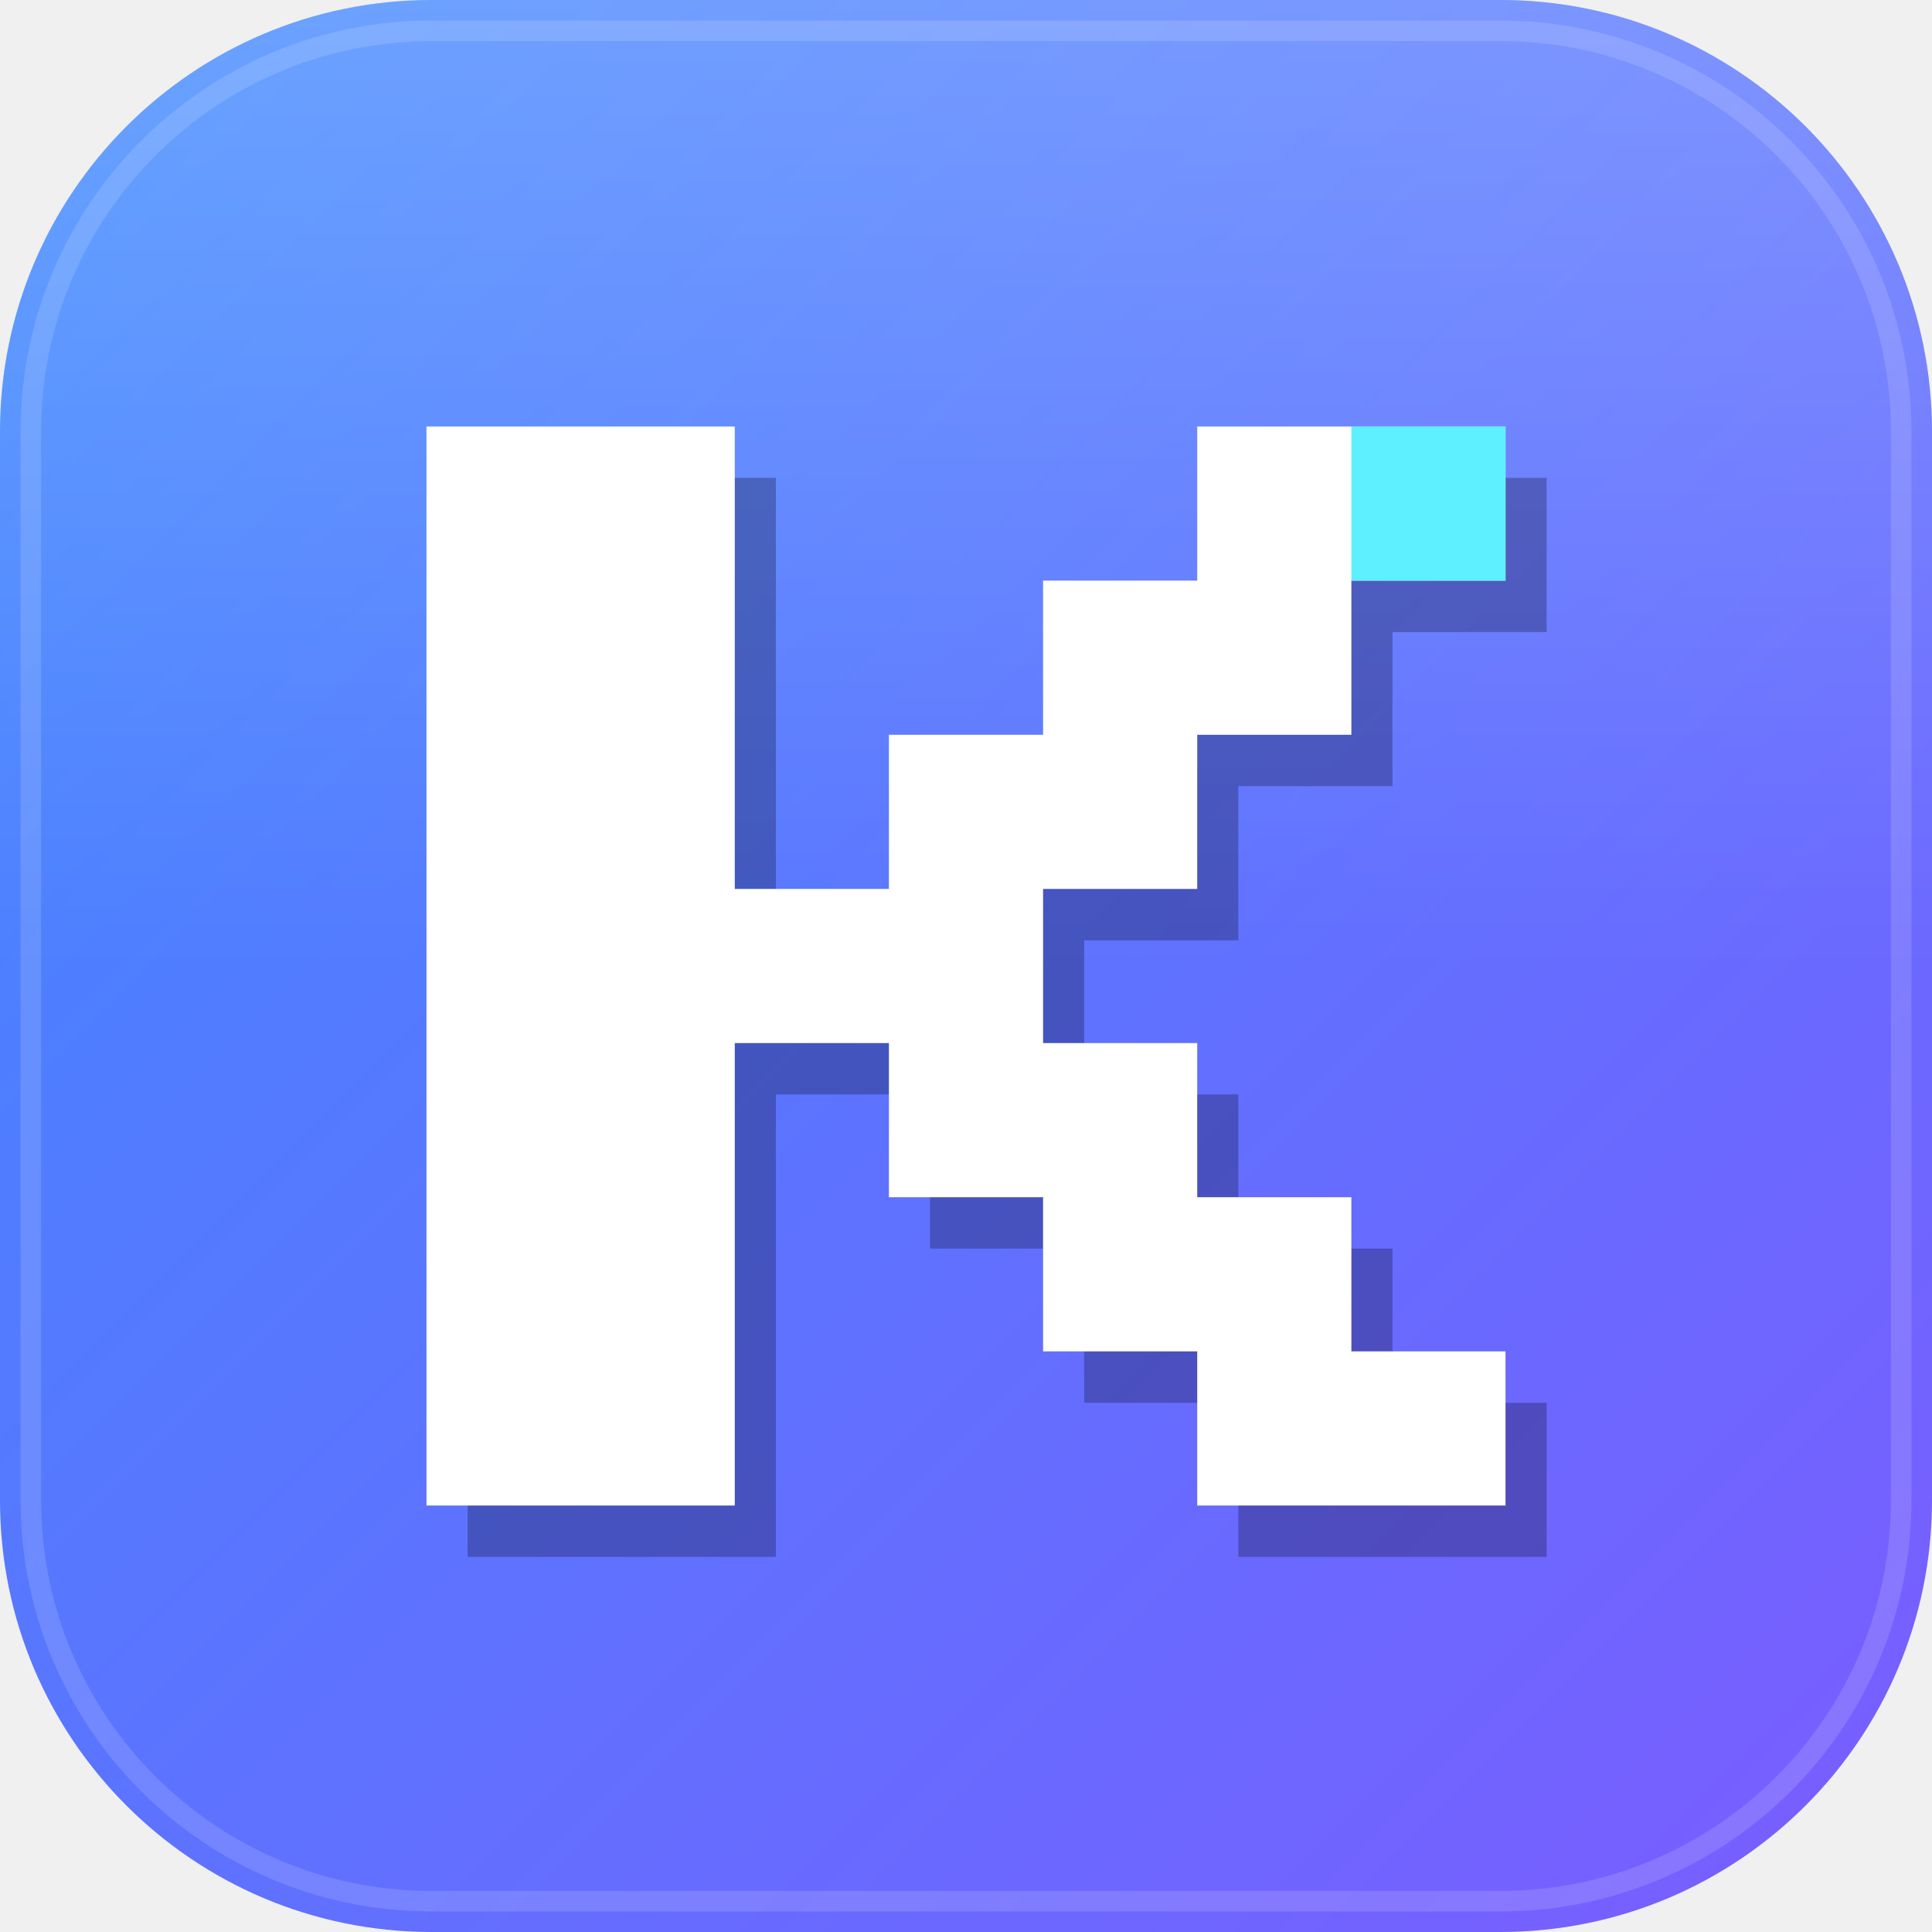
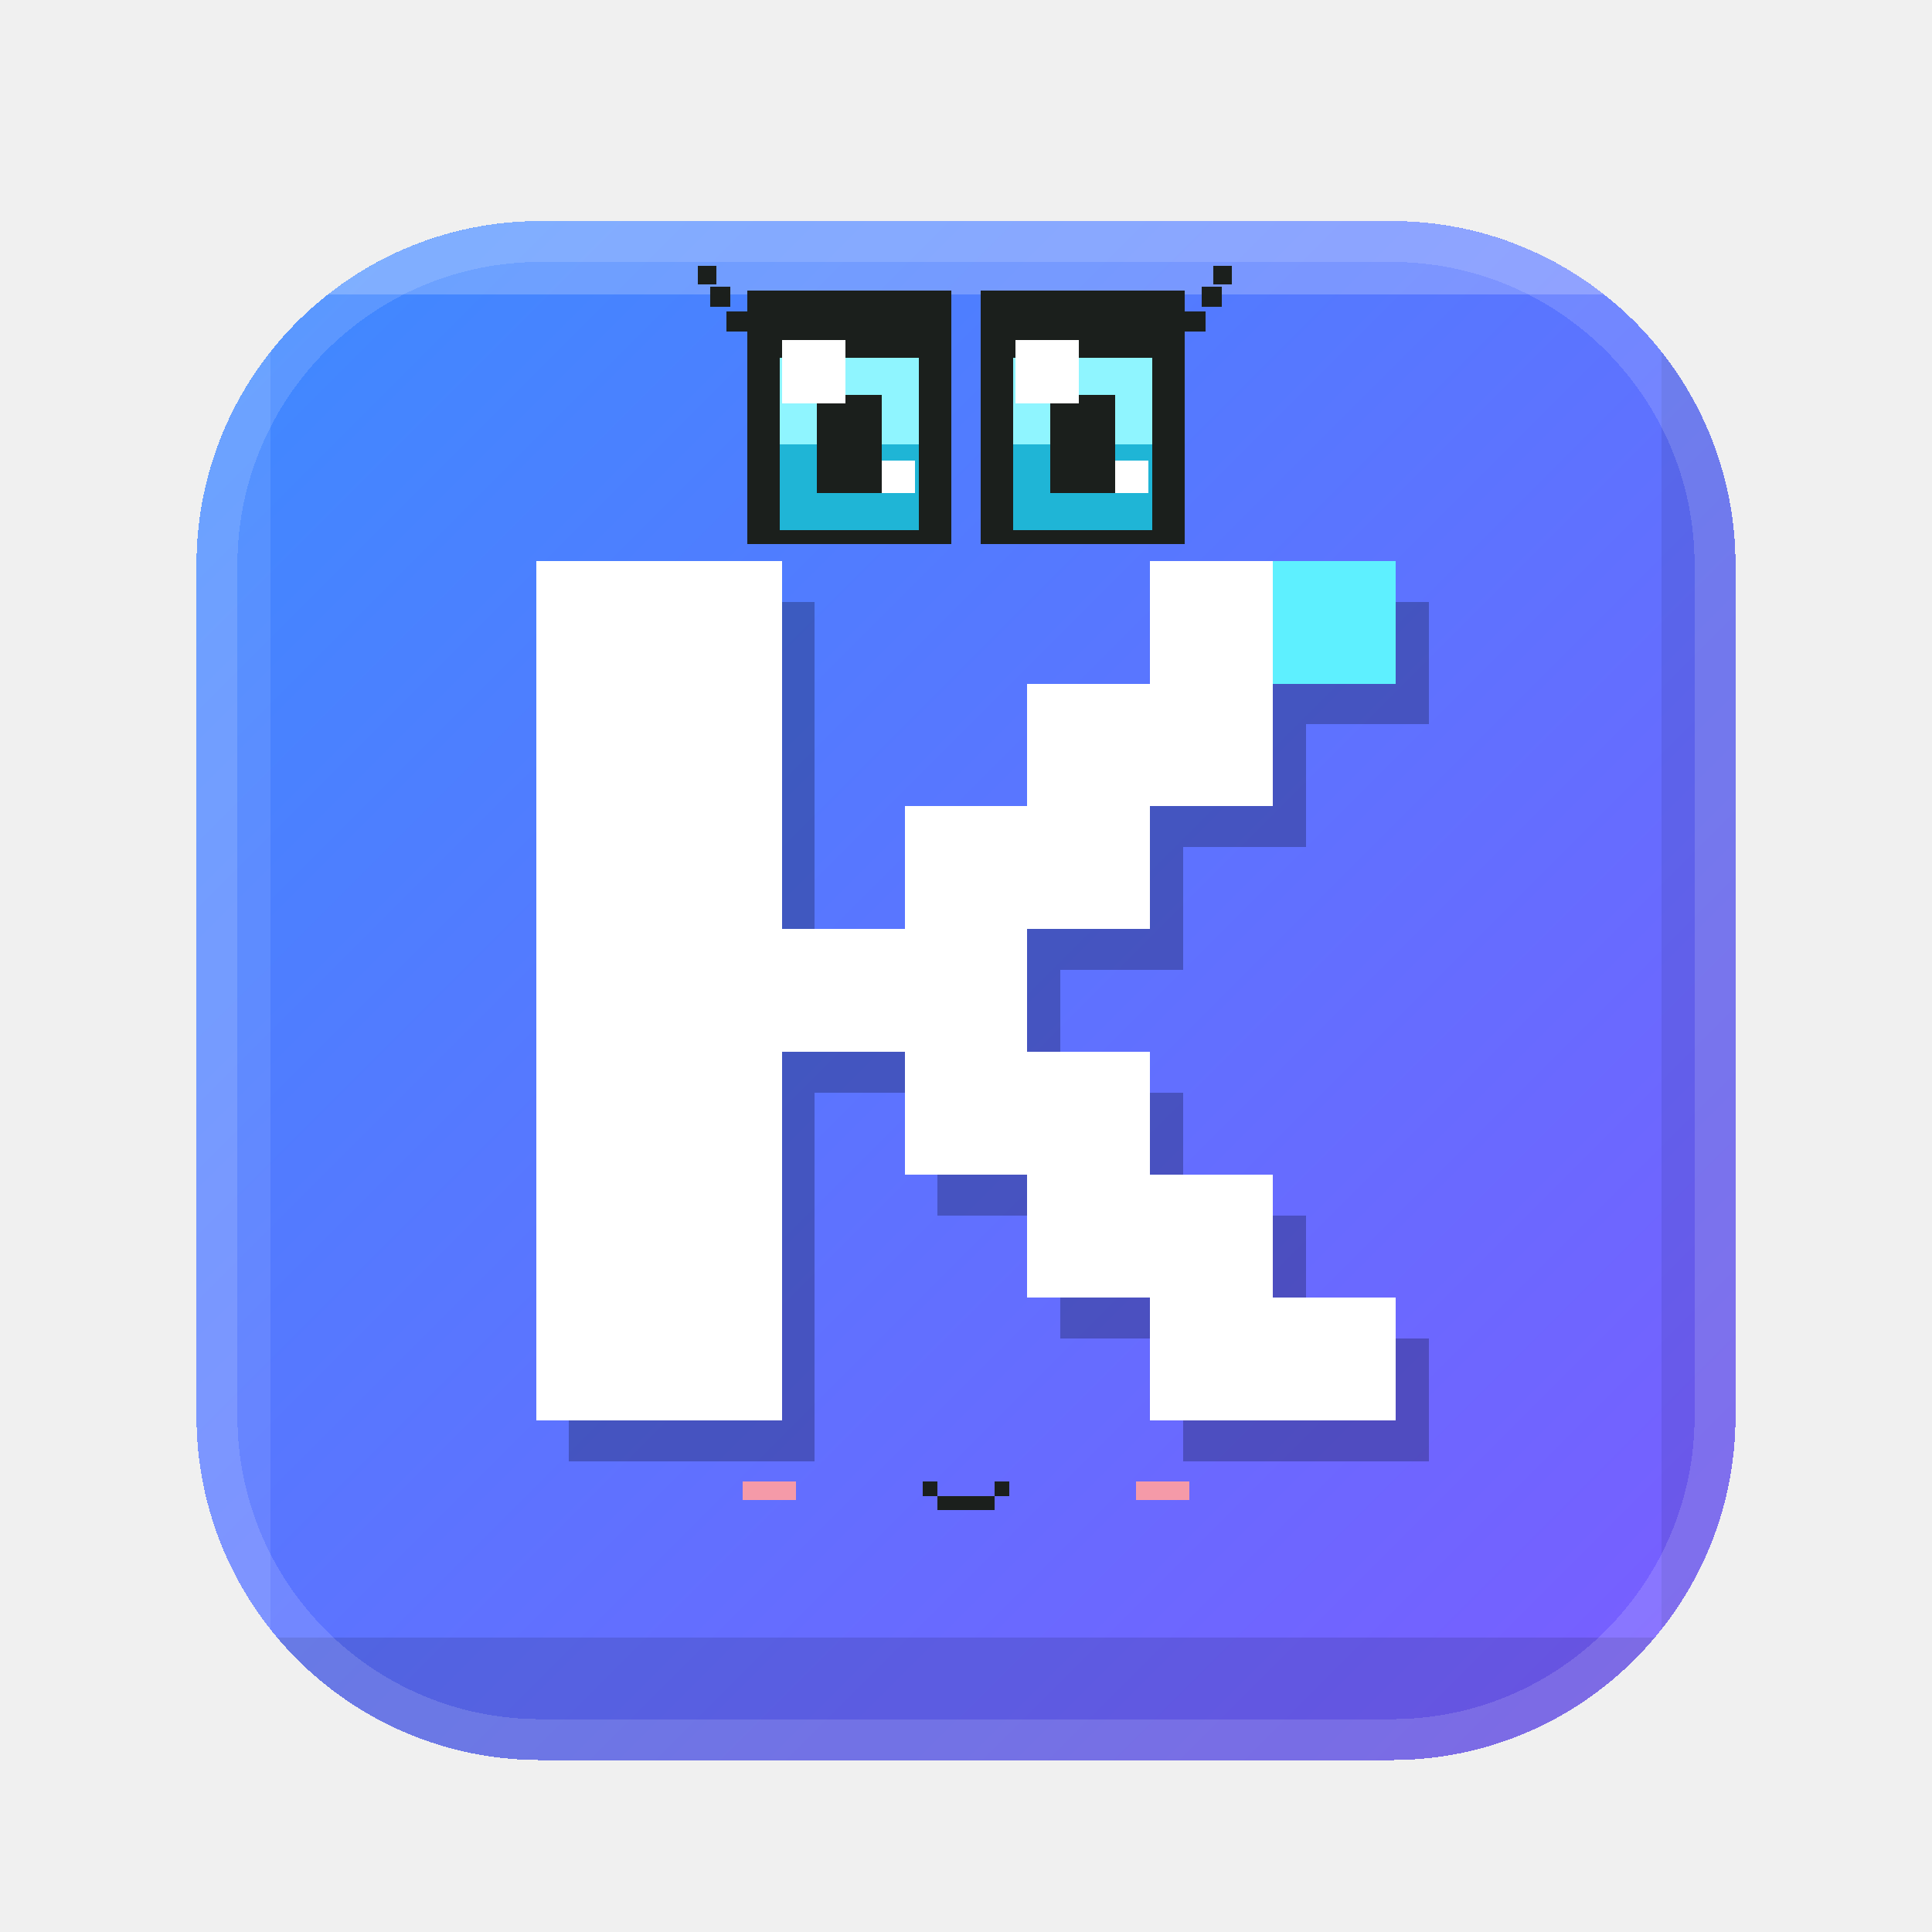
- <svg xmlns="http://www.w3.org/2000/svg" width="376" height="376" viewBox="0 0 376 376" fill="none">
-   <defs>
-     <linearGradient id="kmbg" x1="0" y1="0" x2="376" y2="376" gradientUnits="userSpaceOnUse">
-       <stop stop-color="#3D8BFF" />
-       <stop offset="1" stop-color="#7B5CFF" />
-     </linearGradient>
-     <linearGradient id="kmgl" x1="0" y1="0" x2="0" y2="188" gradientUnits="userSpaceOnUse">
-       <stop stop-color="#FFFFFF" stop-opacity=".22" />
-       <stop offset="1" stop-color="#FFFFFF" stop-opacity="0" />
-     </linearGradient>
-   </defs>
-   <rect width="376" height="376" rx="84" fill="url(#kmbg)" />
-   <rect width="376" height="376" rx="84" fill="url(#kmgl)" />
-   <rect x="6" y="6" width="364" height="364" rx="78" stroke="#FFFFFF" stroke-opacity=".14" stroke-width="4" />
-   <path d="M91 93h30v30h-30zM121 93h30v30h-30zM241 93h30v30h-30zM271 93h30v30h-30zM91 123h30v30h-30zM121 123h30v30h-30zM211 123h30v30h-30zM241 123h30v30h-30zM91 153h30v30h-30zM121 153h30v30h-30zM181 153h30v30h-30zM211 153h30v30h-30zM91 183h30v30h-30zM121 183h30v30h-30zM151 183h30v30h-30zM181 183h30v30h-30zM91 213h30v30h-30zM121 213h30v30h-30zM181 213h30v30h-30zM211 213h30v30h-30zM91 243h30v30h-30zM121 243h30v30h-30zM211 243h30v30h-30zM241 243h30v30h-30zM91 273h30v30h-30zM121 273h30v30h-30zM241 273h30v30h-30zM271 273h30v30h-30z" fill="#0B0D2A" fill-opacity=".30" />
-   <path d="M83 83h30v30h-30zM113 83h30v30h-30zM233 83h30v30h-30zM263 83h30v30h-30zM83 113h30v30h-30zM113 113h30v30h-30zM203 113h30v30h-30zM233 113h30v30h-30zM83 143h30v30h-30zM113 143h30v30h-30zM173 143h30v30h-30zM203 143h30v30h-30zM83 173h30v30h-30zM113 173h30v30h-30zM143 173h30v30h-30zM173 173h30v30h-30zM83 203h30v30h-30zM113 203h30v30h-30zM173 203h30v30h-30zM203 203h30v30h-30zM83 233h30v30h-30zM113 233h30v30h-30zM203 233h30v30h-30zM233 233h30v30h-30zM83 263h30v30h-30zM113 263h30v30h-30zM233 263h30v30h-30zM263 263h30v30h-30z" fill="#FFFFFF" />
-   <path d="M263 83h30v30h-30z" fill="#5EF0FF" />
+ <svg xmlns="http://www.w3.org/2000/svg" viewBox="-48 -54 472 472" shape-rendering="crispEdges">
+   <g>
+     <g transform="translate(188 442)">
+       <g>
+         <g transform="translate(-188 -442)">
+           <g transform="translate(188 442)">
+             <g>
+               <g transform="translate(-188 -442)">
+                 <g transform="translate(188 200)">
+                   <g>
+                     <g transform="translate(-188 -200)">
+                       <g>
+                         <defs>
+                           <linearGradient id="konminli-tile" x1="0" y1="0" x2="376" y2="376" gradientUnits="userSpaceOnUse">
+                             <stop offset="0" stop-color="#3D8BFF" />
+                             <stop offset="1" stop-color="#7B5CFF" />
+                           </linearGradient>
+                         </defs>
+                         <path d="M84 0H292A84 84 0 0 1 376 84V292A84 84 0 0 1 292 376H84A84 84 0 0 1 0 292V84A84 84 0 0 1 84 0Z" fill="url(#konminli-tile)" />
+                         <path d="M32.04 18A84 84 0 0 1 84 0H292A84 84 0 0 1 343.96 18Z" fill="rgb(255, 255, 255)" fill-opacity="0.22" />
+                         <path d="M18 32.04A84 84 0 0 0 0 84V292A84 84 0 0 0 18 343.96Z" fill="rgb(255, 255, 255)" fill-opacity="0.1" />
+                         <path d="M358 32.04A84 84 0 0 1 376 84V292A84 84 0 0 1 358 343.96Z" fill="rgb(11, 13, 42)" fill-opacity="0.1" />
+                         <path d="M19.66 346H356.34A84 84 0 0 1 292 376H84A84 84 0 0 1 19.66 346Z" fill="rgb(11, 13, 42)" fill-opacity="0.14" />
+                         <path d="M84 0H292A84 84 0 0 1 376 84V292A84 84 0 0 1 292 376H84A84 84 0 0 1 0 292V84A84 84 0 0 1 84 0ZM84 10H292A74 74 0 0 1 366 84V292A74 74 0 0 1 292 366H84A74 74 0 0 1 10 292V84A74 74 0 0 1 84 10Z" fill-rule="evenodd" fill="rgb(255, 255, 255)" fill-opacity="0.14" />
+                         <g>
+                           <g transform="translate(0 0)">
+                             <g transform="translate(8 10)" opacity="0.3">
+                               <path d="M83 83H143V113H83ZM233 83H263V113H233ZM83 113H143V143H83ZM203 113H263V143H203ZM83 143H143V173H83ZM173 143H233V173H173ZM83 173H203V203H83Z" fill="rgb(11, 13, 42)" />
+                               <path d="M83 203H143V233H83ZM173 203H233V233H173ZM83 233H143V263H83ZM203 233H263V263H203ZM83 263H143V293H83ZM233 263H293V293H233Z" fill="rgb(11, 13, 42)" />
+                               <rect x="263" y="83" width="30" height="30" fill="rgb(11, 13, 42)" />
+                             </g>
+                             <path d="M83 83H143V113H83ZM233 83H263V113H233ZM83 113H143V143H83ZM203 113H263V143H203ZM83 143H143V173H83ZM173 143H233V173H173ZM83 173H203V203H83Z" fill="rgb(255, 255, 255)" />
+                             <path d="M83 203H143V233H83ZM173 203H233V233H173ZM83 233H143V263H83ZM203 233H263V263H203ZM83 263H143V293H83ZM233 263H293V293H233Z" fill="rgb(255, 255, 255)" />
+                             <rect x="263" y="83" width="30" height="30" fill="rgb(94, 240, 255)" />
+                           </g>
+                           <g transform="translate(94 14) scale(0.5)">
+                             <g>
+                               <rect x="79" y="588" width="26" height="9" fill="rgb(245, 154, 168)" />
+                               <rect x="271" y="588" width="26" height="9" fill="rgb(245, 154, 168)" />
+                             </g>
+                             <g>
+                               <g transform="translate(131 68)">
+                                 <g>
+                                   <g transform="translate(-131 -68)">
+                                     <rect x="71" y="16" width="10" height="10" fill="rgb(27, 31, 28)" />
+                                     <rect x="63" y="4" width="10" height="10" fill="rgb(27, 31, 28)" />
+                                     <rect x="57" y="-6" width="9" height="9" fill="rgb(27, 31, 28)" />
+                                     <rect x="81" y="6" width="100" height="124" fill="rgb(27, 31, 28)" />
+                                     <g>
+                                       <rect x="97" y="39" width="68" height="84" fill="rgb(143, 245, 255)" />
+                                       <rect x="97" y="81" width="68" height="42" fill="rgb(31, 181, 214)" />
+                                     </g>
+                                     <g>
+                                       <rect x="115" y="57" width="32" height="48" fill="rgb(27, 31, 28)" />
+                                     </g>
+                                     <rect x="147" y="89" width="16" height="16" fill="rgb(255, 255, 255)" />
+                                     <rect x="98" y="30" width="31" height="31" fill="rgb(255, 255, 255)" />
+                                   </g>
+                                 </g>
+                               </g>
+                               <g transform="translate(245 68)">
+                                 <g>
+                                   <g transform="translate(-245 -68)">
+                                     <rect x="295" y="16" width="10" height="10" fill="rgb(27, 31, 28)" />
+                                     <rect x="303" y="4" width="10" height="10" fill="rgb(27, 31, 28)" />
+                                     <rect x="309" y="-6" width="9" height="9" fill="rgb(27, 31, 28)" />
+                                     <rect x="195" y="6" width="100" height="124" fill="rgb(27, 31, 28)" />
+                                     <g>
+                                       <rect x="211" y="39" width="68" height="84" fill="rgb(143, 245, 255)" />
+                                       <rect x="211" y="81" width="68" height="42" fill="rgb(31, 181, 214)" />
+                                     </g>
+                                     <g>
+                                       <rect x="229" y="57" width="32" height="48" fill="rgb(27, 31, 28)" />
+                                     </g>
+                                     <rect x="261" y="89" width="16" height="16" fill="rgb(255, 255, 255)" />
+                                     <rect x="212" y="30" width="31" height="31" fill="rgb(255, 255, 255)" />
+                                   </g>
+                                 </g>
+                               </g>
+                             </g>
+                             <g>
+                               <path d="M167 588h7v7h-7zM202 588h7v7h-7zM174 595h28v7h-28z" fill="rgb(27, 31, 28)" />
+                             </g>
+                           </g>
+                         </g>
+                       </g>
+                     </g>
+                   </g>
+                 </g>
+               </g>
+             </g>
+           </g>
+         </g>
+       </g>
+     </g>
+   </g>
</svg>
